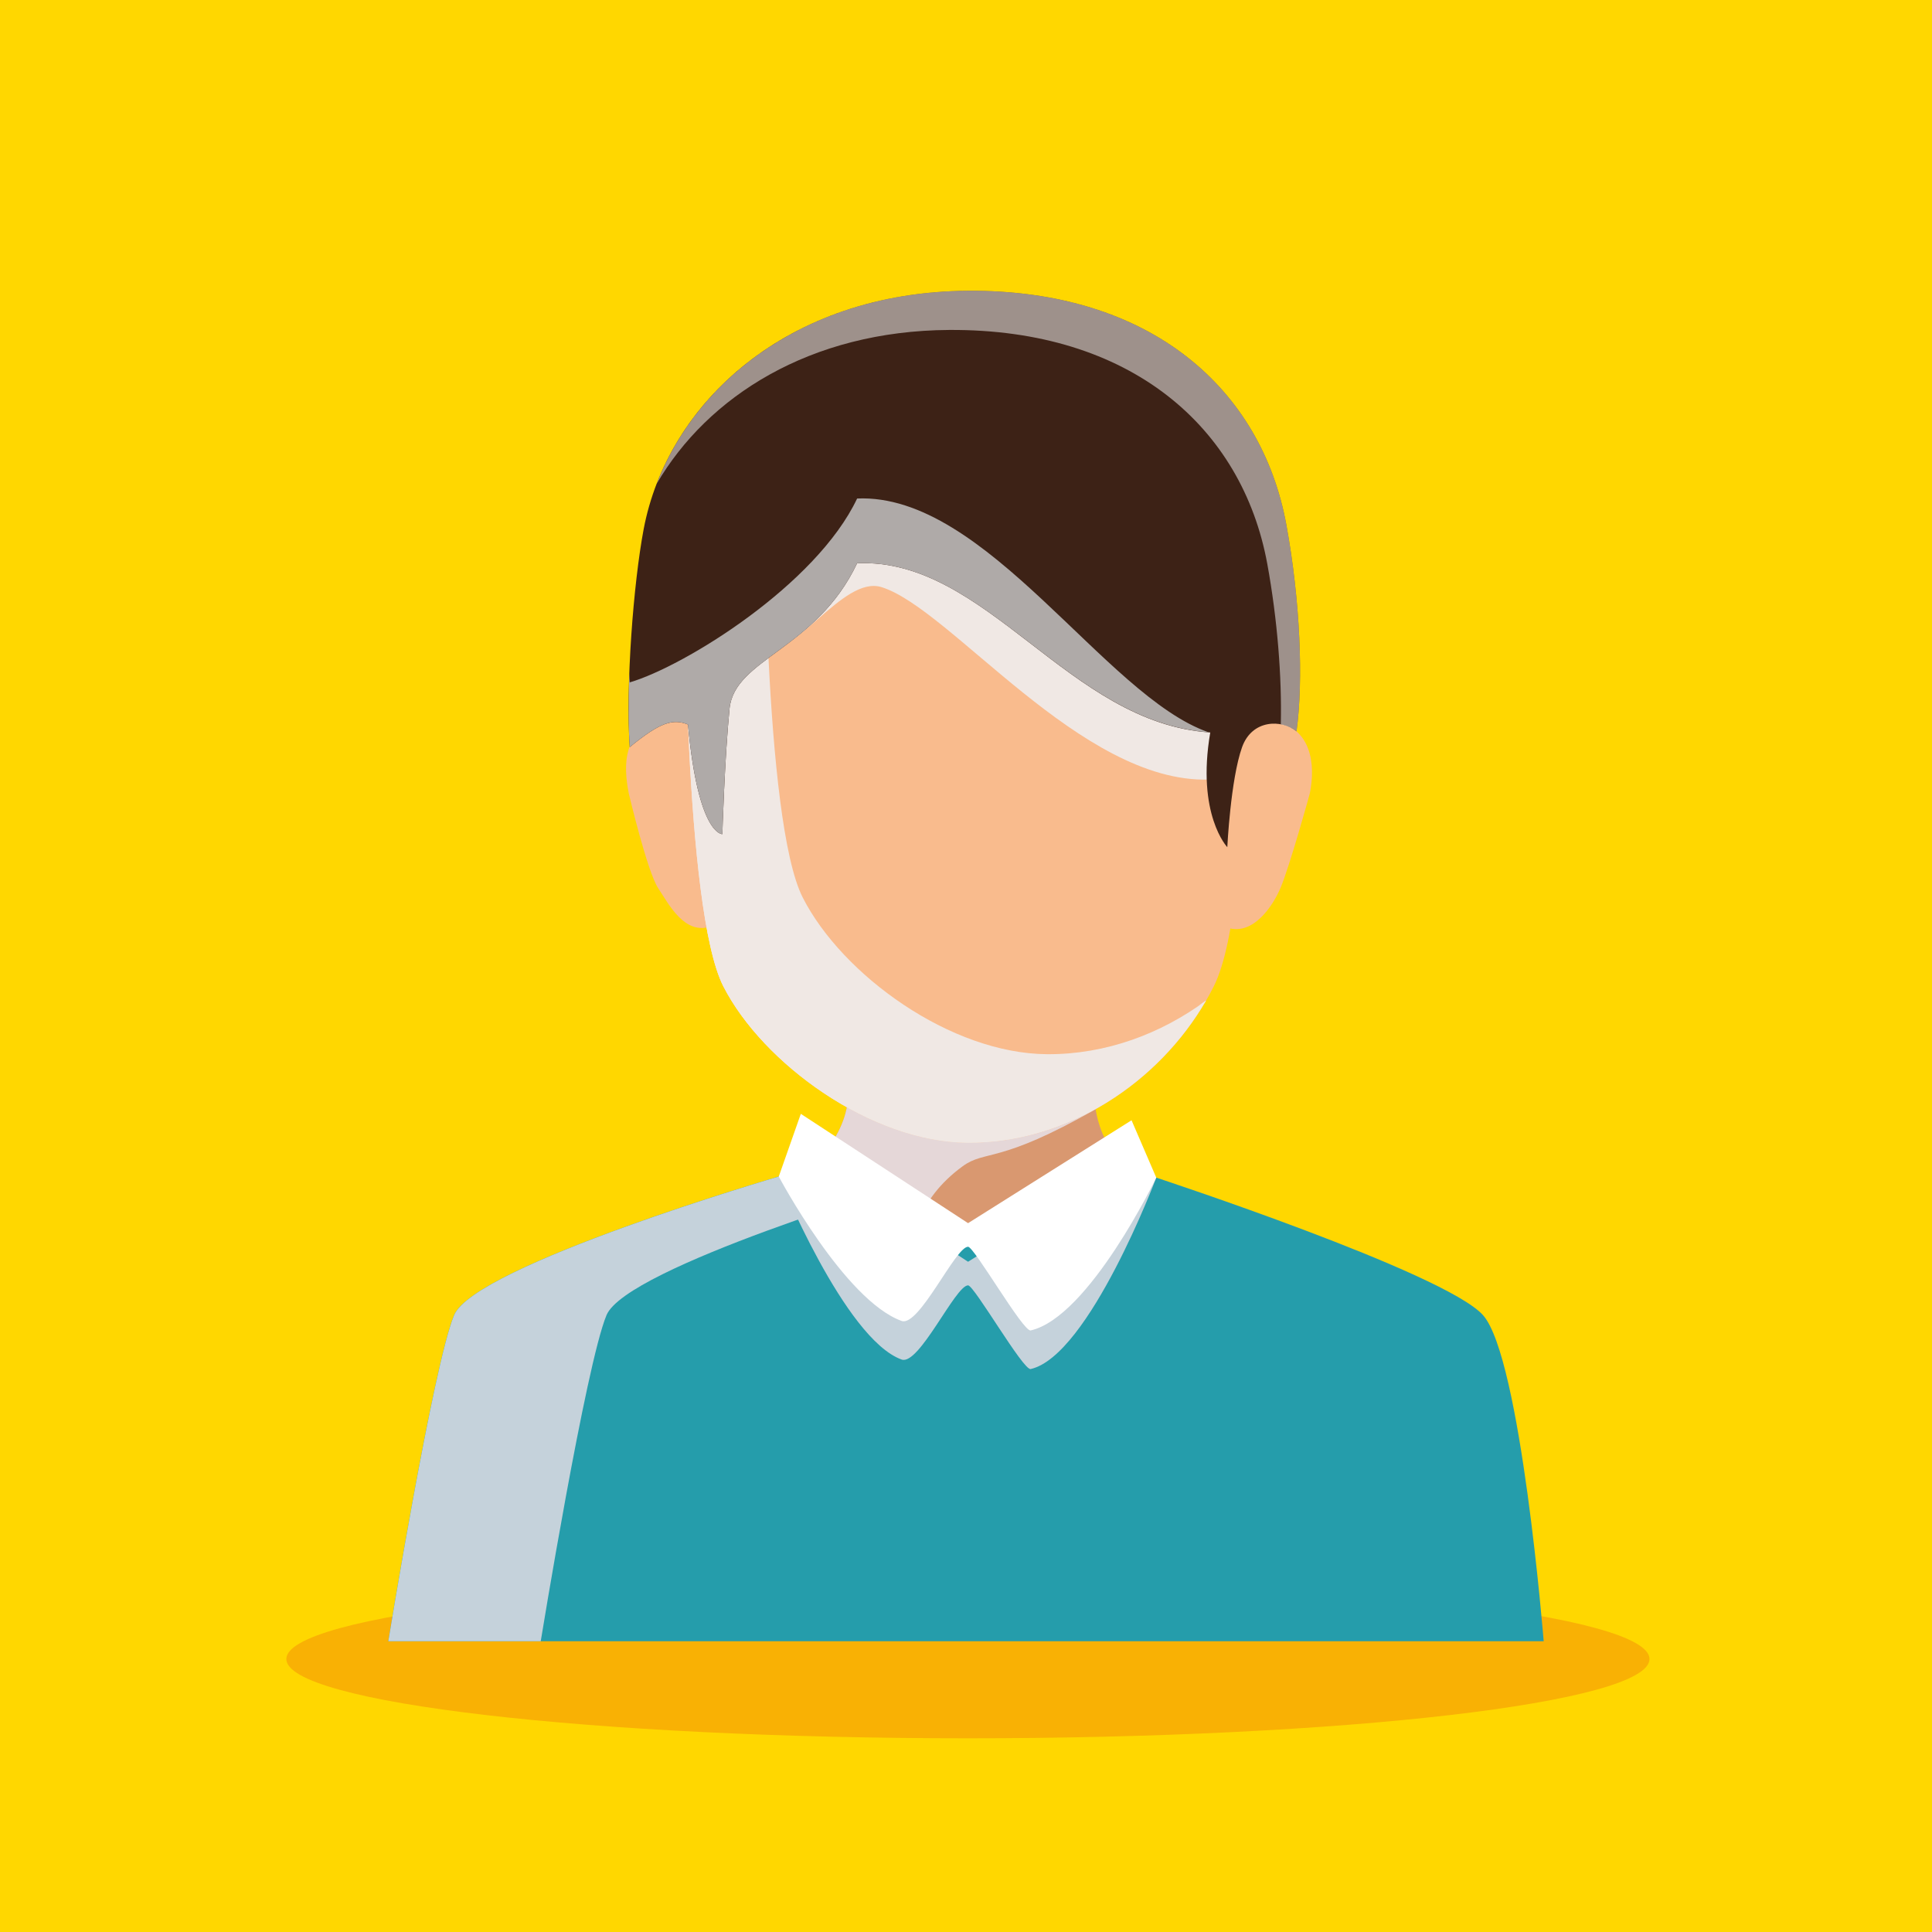
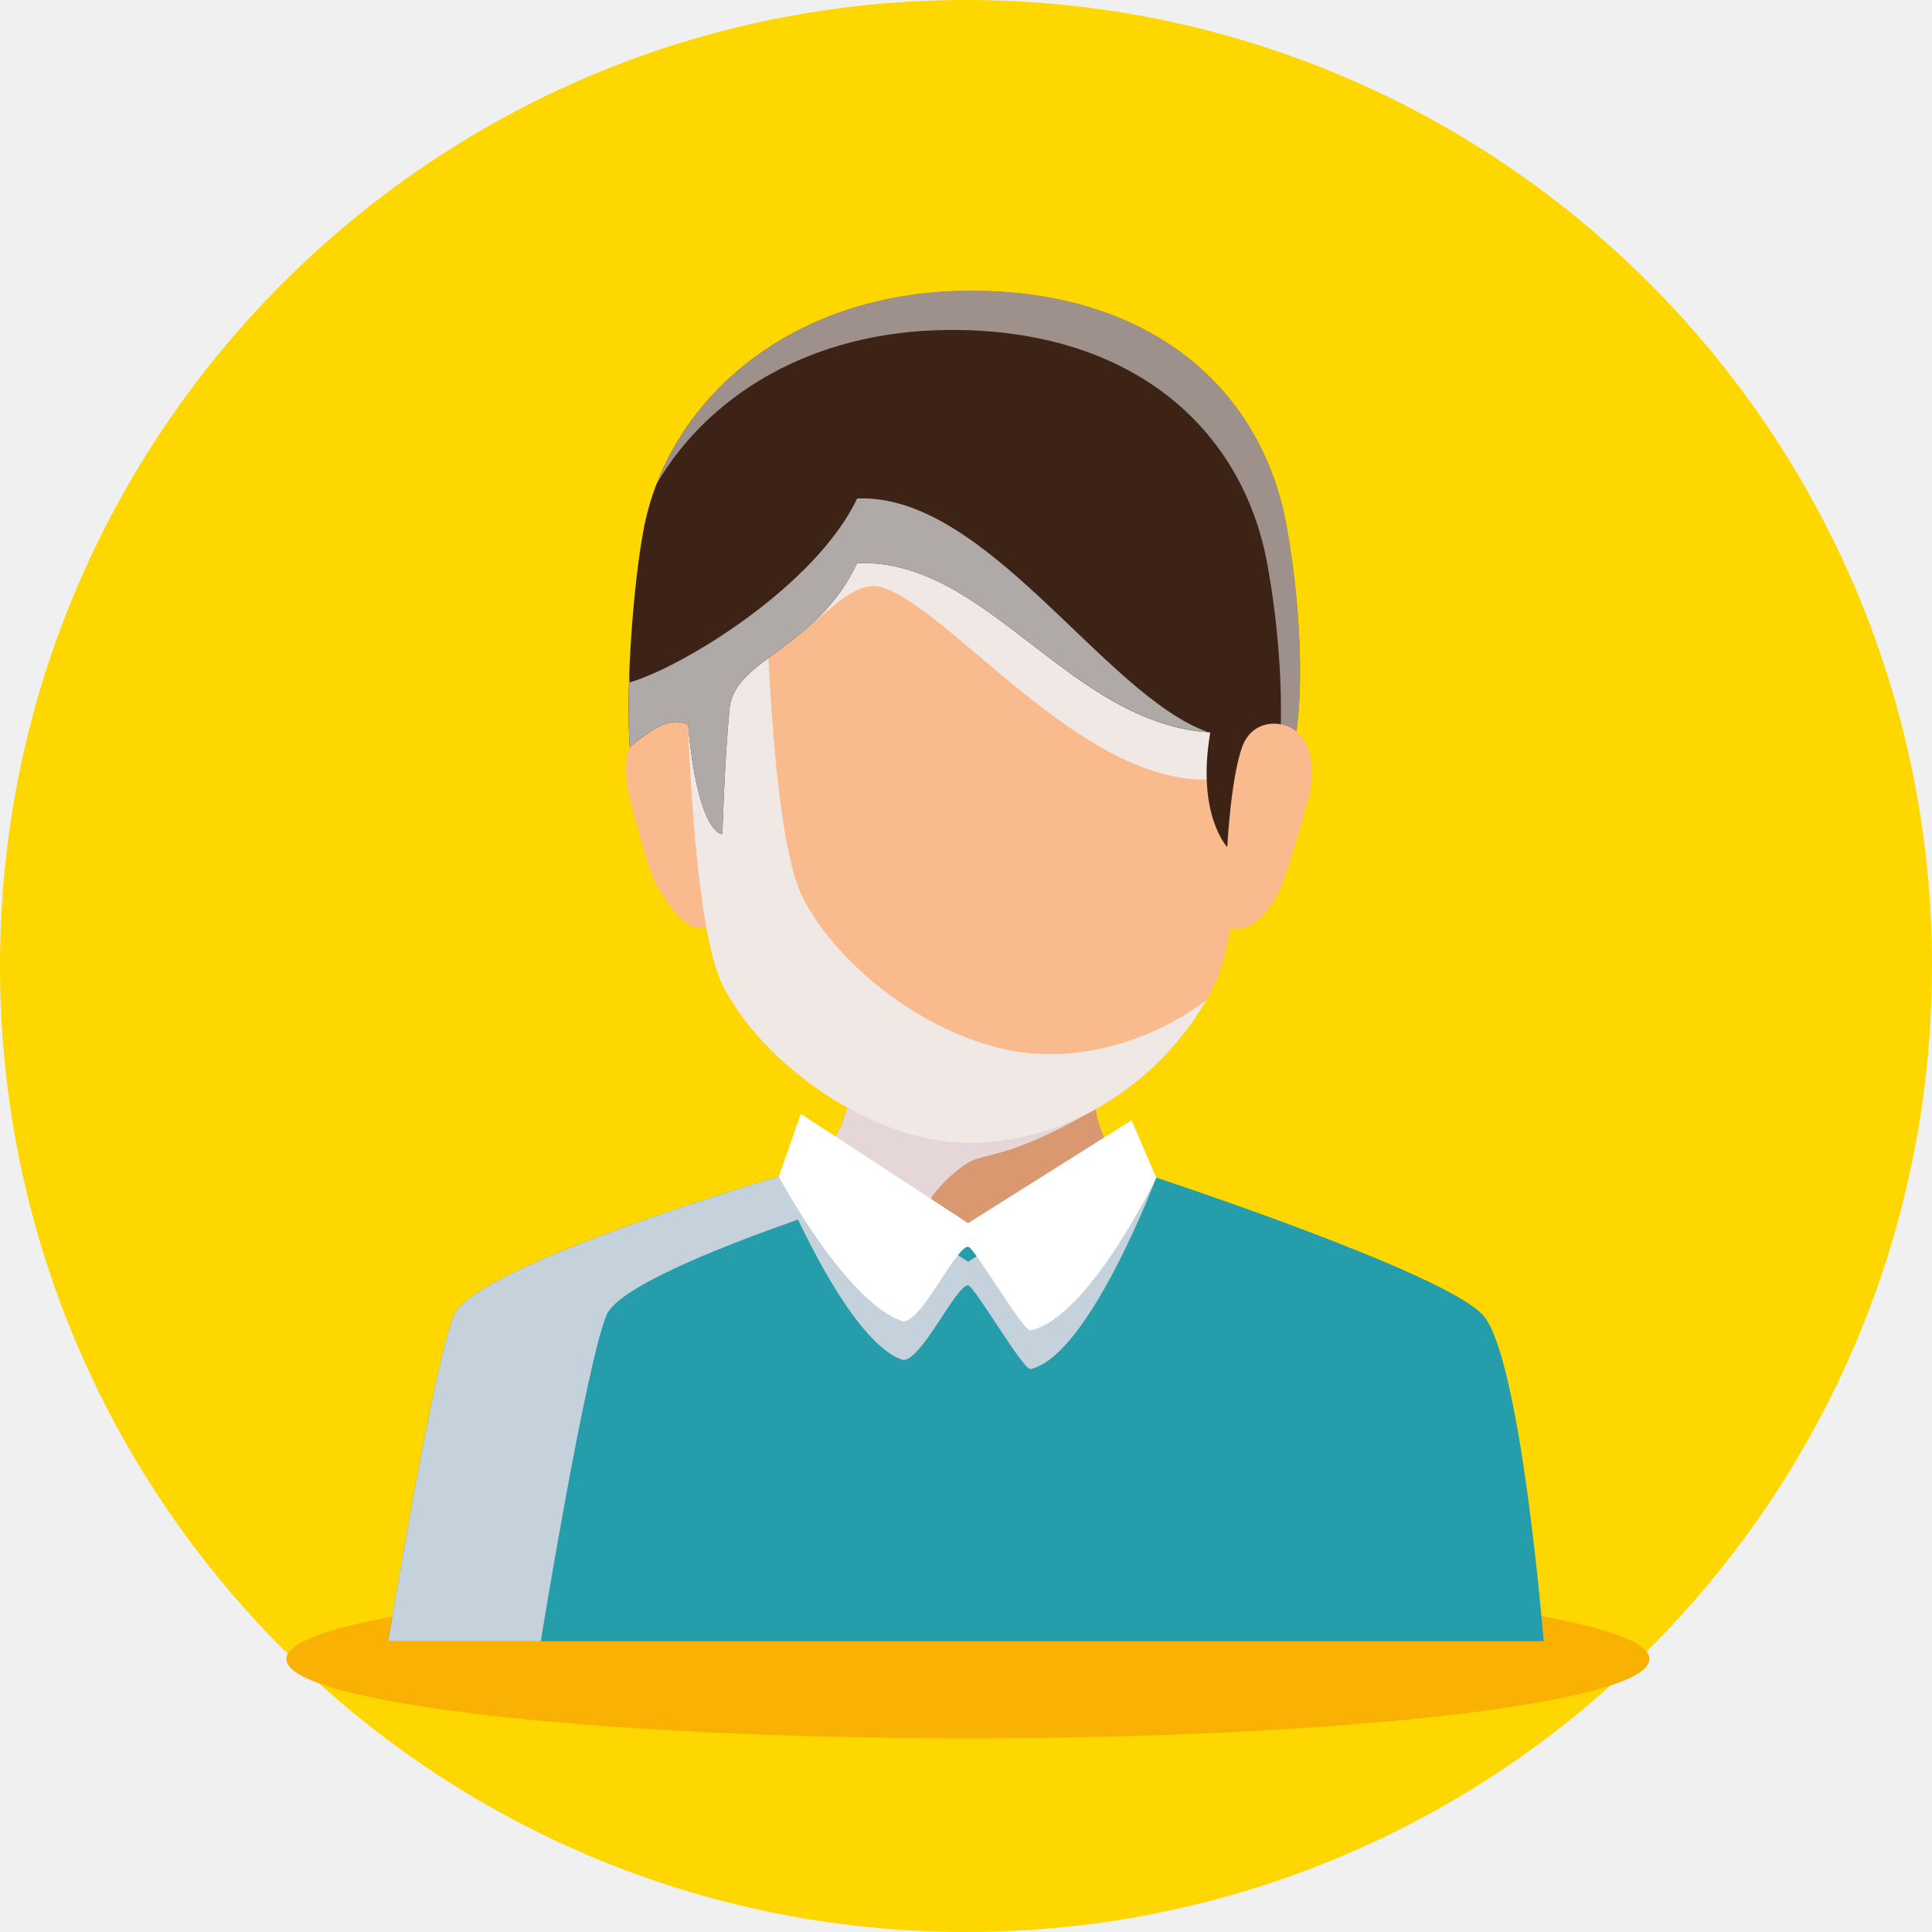
<svg xmlns="http://www.w3.org/2000/svg" version="1.1" id="Capa_1" x="0px" y="0px" viewBox="0 0 425.197 425.197" style="enable-background:new 0 0 425.197 425.197;" xml:space="preserve">
-   <rect x="0" style="fill:#FFD700;" width="425.197" height="425.197" />
+   <ellipse cx="212.598" cy="212.598" rx="212.598" ry="212.598" style="fill:#FFD700;" />
  <ellipse style="fill:#F9B104;" cx="213.02" cy="365.117" rx="150" ry="17.448" />
  <g>
    <path style="fill:#F9BB8D;" d="M160.774,169.199c-1.246-6.277-7.222-12.121-15.422-10.329c-8.191,1.797-8.221,9.438-6.975,15.722   c0.07,0.325,4.101,17.302,6.472,20.871c2.367,3.578,5.805,10.366,11.568,8.432c3.812-1.279,6.056-8.068,6.958-12.968   C164.276,186.025,160.774,169.199,160.774,169.199z" />
    <path style="fill:#F9BB8D;" d="M265.1,168.944c1.247-6.278,7.221-12.121,15.421-10.328c8.199,1.794,9.002,9.66,7.76,15.935   c-0.069,0.333-4.427,16.044-6.471,20.881c-1.682,3.983-6.261,10.997-12.212,8.544c-3.72-1.535-6.197-8.407-7.1-13.307   C261.598,185.77,265.1,168.944,265.1,168.944z" />
    <path style="fill:#259DAB;" d="M85.461,361.205h254.276c0,0-5.012-62.414-13.354-71.767c-8.346-9.353-71.91-30.263-71.91-30.263   l-83.081-0.241c0,0-66.884,19.574-71.452,30.504C95.371,300.366,85.461,361.205,85.461,361.205z" />
    <path style="fill:#C5D2DB;" d="M204.605,259.028l-33.212-0.095c0,0-66.884,19.574-71.452,30.504   c-4.569,10.929-14.479,71.767-14.479,71.767h33.543c0,0,9.91-60.839,14.478-71.767C137.874,278.933,199.79,260.451,204.605,259.028   z" />
    <path style="fill:#D99870;" d="M180.38,254.849c0,0,20.945,17.175,32.693,17.175c11.745,0,32.685-17.175,32.685-17.175   s-8.862-10.315-2.753-23.867c6.108-13.549-68.125-12.439-59.495,0C192.136,243.422,180.38,254.849,180.38,254.849z" />
    <path style="fill:#E5D7D8;" d="M202.142,268.927c1.563-4.294,4.7-8.598,9.729-12.261c5.027-3.665,8.003-0.374,29.269-12.578   c-0.584-3.723-0.348-8.198,1.865-13.107c6.108-13.549-68.125-12.439-59.495,0c8.626,12.44-3.13,23.867-3.13,23.867   S191.544,263.983,202.142,268.927z" />
    <path style="fill:#C5D2DB;" d="M176.247,253.633l-4.855,5.301c0,0,14.473,35.747,27.041,40.277   c3.837,1.385,11.834-16.331,14.622-16.331c1.345,0,12.141,18.793,13.781,18.42c12.874-2.936,27.637-42.125,27.637-42.125   l-5.442-4.128l-35.976,22.642L176.247,253.633z" />
    <path style="fill:#F9BB8D;" d="M273.104,121.97c0-27.239-16.875-54.569-61.553-54.569c-44.678,0-60.9,29.907-60.9,57.149   c0,1.43-0.138,75.5,8.538,92.508c8.674,17.004,32.553,34.362,53.879,34.442c23.321,0.092,44.278-14.889,54.07-34.442   C276.933,197.499,273.104,121.97,273.104,121.97z" />
    <path style="fill:#F0E8E4;" d="M167.844,128.104c0.382,0.272,0.728,0.509,1.178,0.838c1.222,1.15-4.913,14.826-3.127,14.895   c8.85,1.862,19.468-17.307,28.115-14.621c15.224,4.739,43.856,43.108,71.957,42.357c7.385-7.121,7.138-49.604,7.138-49.604   c0-27.239-16.875-54.569-61.553-54.569c-37.018,0-54.458,20.535-59.365,43.068C159.097,113.422,164.882,119.134,167.844,128.104z" />
    <path style="fill:#F0E8E4;" d="M230.563,232.011c-21.327-0.081-45.204-17.439-53.88-34.445   c-8.674-17.009-8.535-91.077-8.535-92.508c0-9.471,2.017-19.238,6.453-27.981c-17.037,11.015-23.948,29.778-23.948,47.474   c0,1.43-0.138,75.5,8.538,92.508c8.674,17.004,32.553,34.362,53.879,34.442c22.049,0.086,41.971-13.306,52.357-31.293   C255.493,227.532,243.391,232.059,230.563,232.011z" />
    <g>
      <path style="fill:#F0E8E4;" d="M265.126,220.657c0.092-0.155,0.21-0.294,0.301-0.449c-0.5,0.365-1.025,0.693-1.535,1.047    C264.31,221.068,264.715,220.852,265.126,220.657z" />
      <path style="fill:#F0E8E4;" d="M223.192,245.755c-21.324-0.08-45.205-17.436-53.878-34.445    c-8.675-17.008-8.538-91.073-8.538-92.507c0-12.206,3.396-24.859,11.025-35.188c0.799-2.226,1.722-4.417,2.799-6.539    c-17.037,11.015-23.948,29.778-23.948,47.474c0,1.43-0.138,75.5,8.538,92.508c8.674,17.004,32.553,34.362,53.879,34.442    c12.096,0.049,23.479-4.054,33.073-10.653C239.013,243.984,231.25,245.789,223.192,245.755z" />
    </g>
    <path style="fill:#3D2216;" d="M283.099,115.474c-5.498-29.987-29.987-51.729-70.029-51.48   c-39.926,0.25-66.168,24.721-71.414,52.478c-2.249,11.888-3.986,34.487-3.062,47.957c6.759-5.558,9.546-6.281,12.819-4.978   c2.239,24.494,7.568,24.126,7.568,24.126s0.491-16.634,1.578-27.626c1.089-10.989,19.082-12.986,28.078-31.991   c28.49-1.239,46.48,35.247,77.718,37.245c-3.09,18.058,3.751,25.242,3.751,25.242s0.725-14.918,3.245-21.993   c2.197-6.165,8.749-6.165,11.988-3.491C286.895,149.744,286.137,132.041,283.099,115.474z" />
    <g style="opacity:0.5;">
      <path style="fill:#FFFFFF;" d="M283.099,115.474c-5.498-29.987-29.987-51.729-70.029-51.48    c-35.045,0.218-59.537,19.102-68.552,42.487c11.23-19.229,33.751-33.676,64.356-33.865c40.044-0.247,64.532,21.492,70.031,51.482    c2.233,12.181,3.224,24.957,2.978,35.339c1.301,0.244,2.52,0.758,3.456,1.526C286.895,149.744,286.137,132.041,283.099,115.474z" />
    </g>
    <g>
      <path style="fill:#AFAAA8;" d="M188.638,109.712c-8.996,19.007-37.985,36.917-50.044,40.469c-0.042-0.615-0.052-1.339-0.083-1.992    c-0.221,5.941-0.232,11.635,0.083,16.24c6.759-5.558,9.546-6.281,12.819-4.978c2.239,24.494,7.568,24.126,7.568,24.126    s0.491-16.634,1.578-27.626c1.089-10.989,19.082-12.986,28.078-31.991c28.366-1.235,46.339,34.911,77.329,37.193    C243.109,153.218,217.128,108.475,188.638,109.712z" />
    </g>
    <path style="fill:#FFFFFF;" d="M176.247,245.137l-4.855,13.797c0,0,14.473,27.251,27.041,31.781   c3.837,1.385,11.834-16.329,14.622-16.329c1.345,0,12.141,18.794,13.781,18.418c12.874-2.936,27.637-33.629,27.637-33.629   l-5.442-12.624l-35.976,22.643L176.247,245.137z" />
  </g>
</svg>
